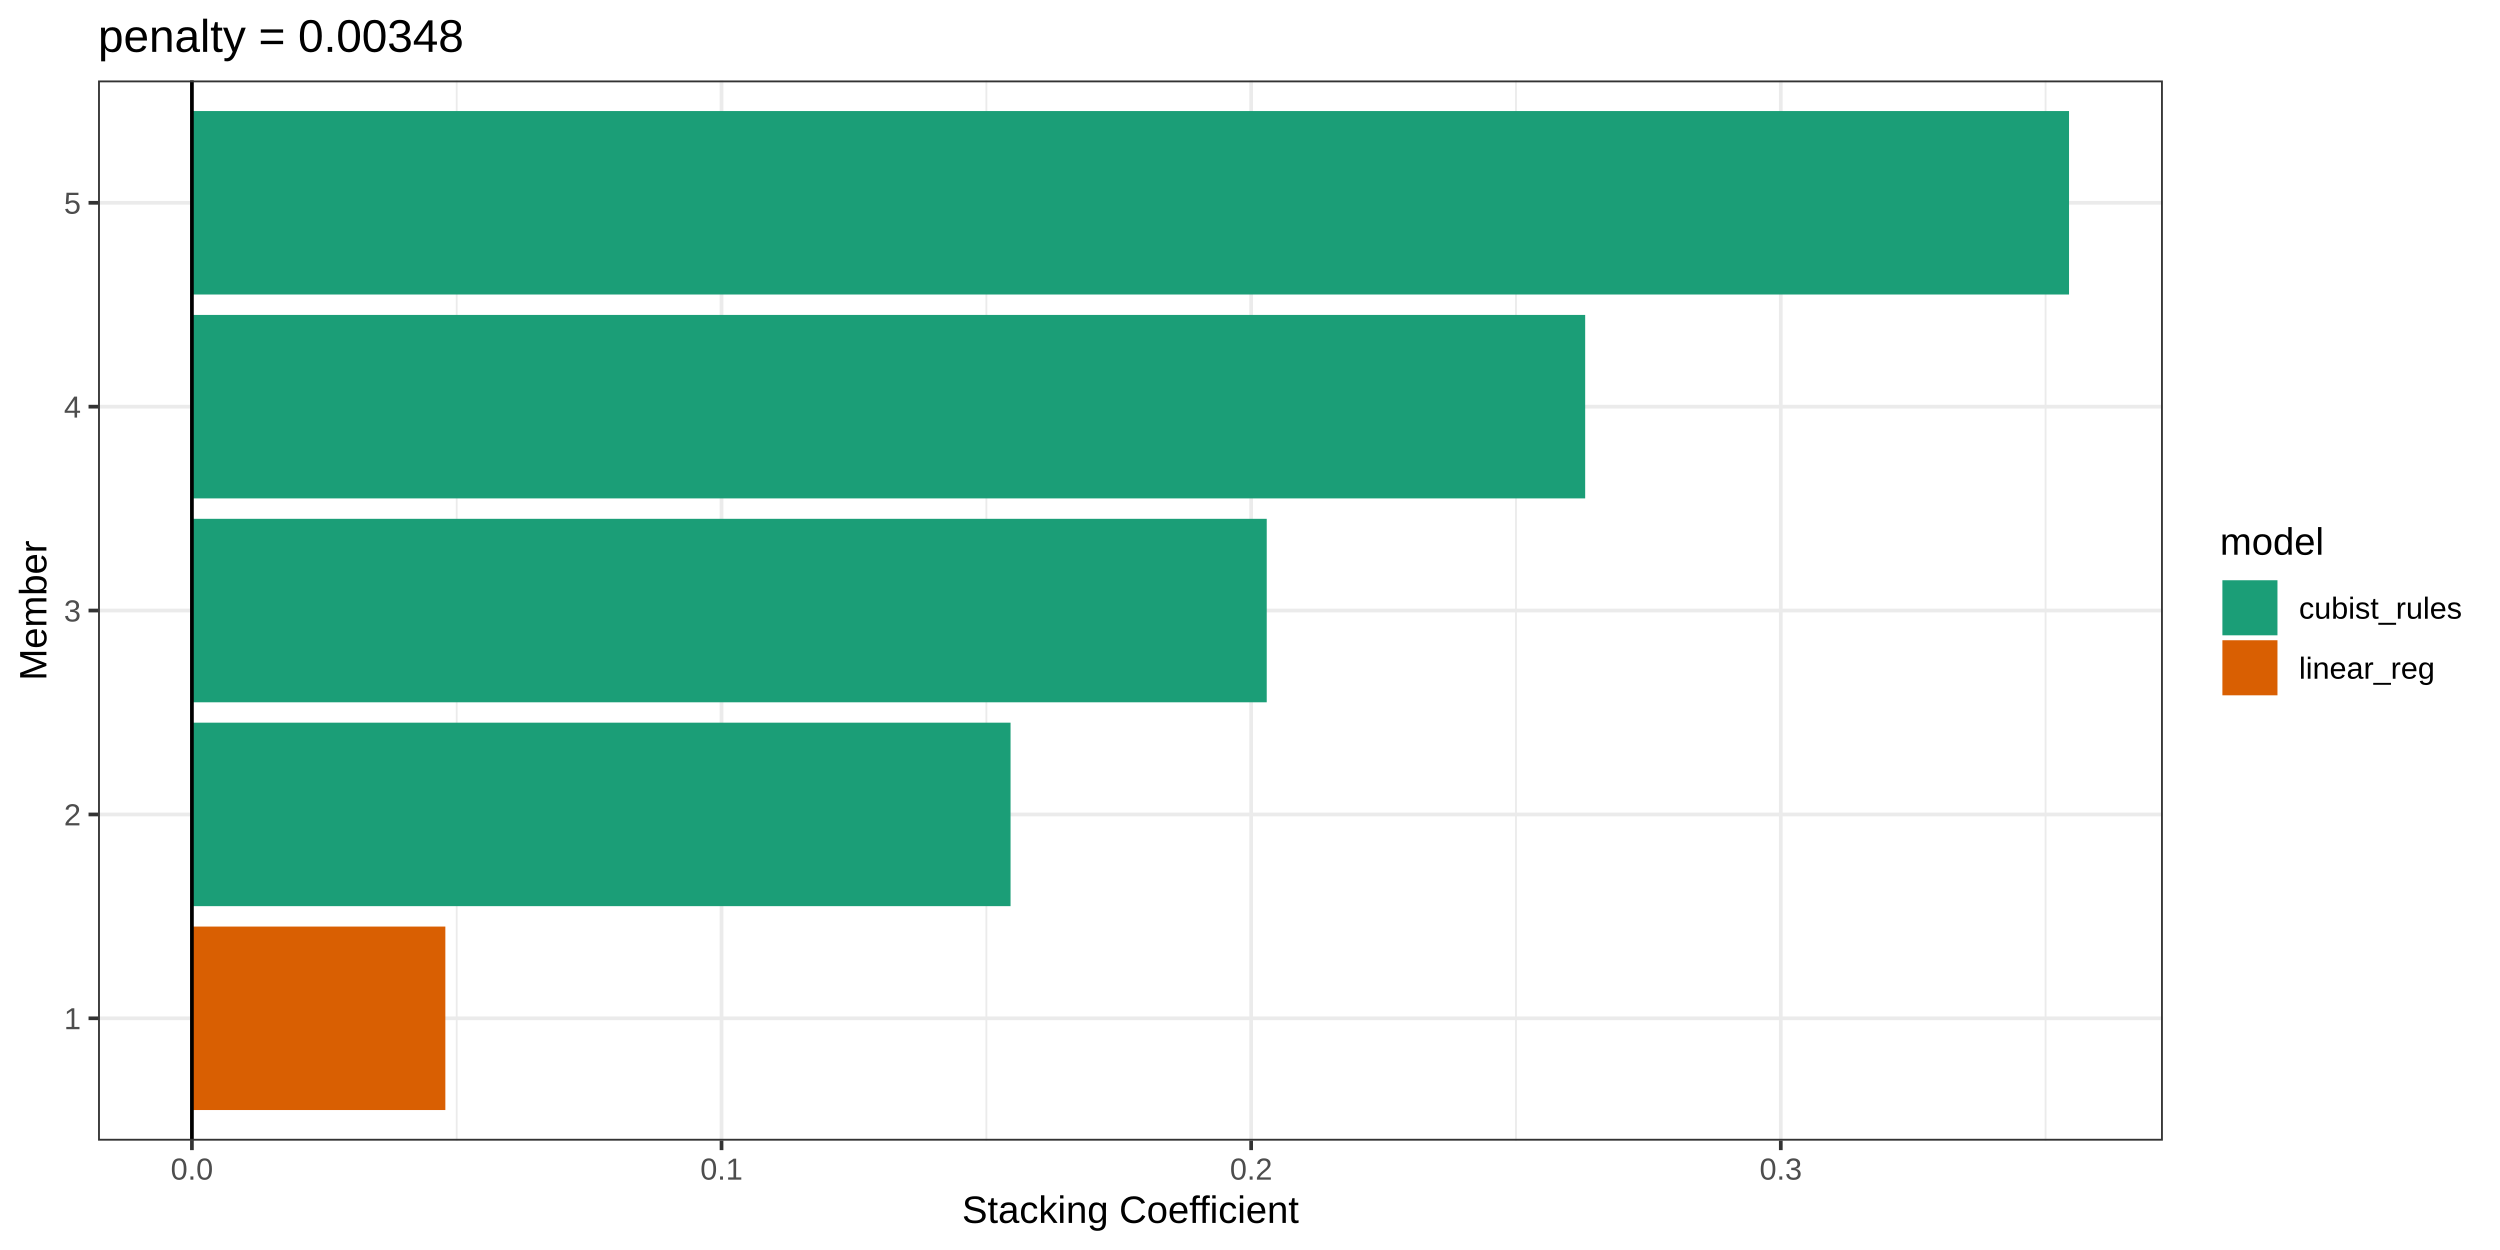
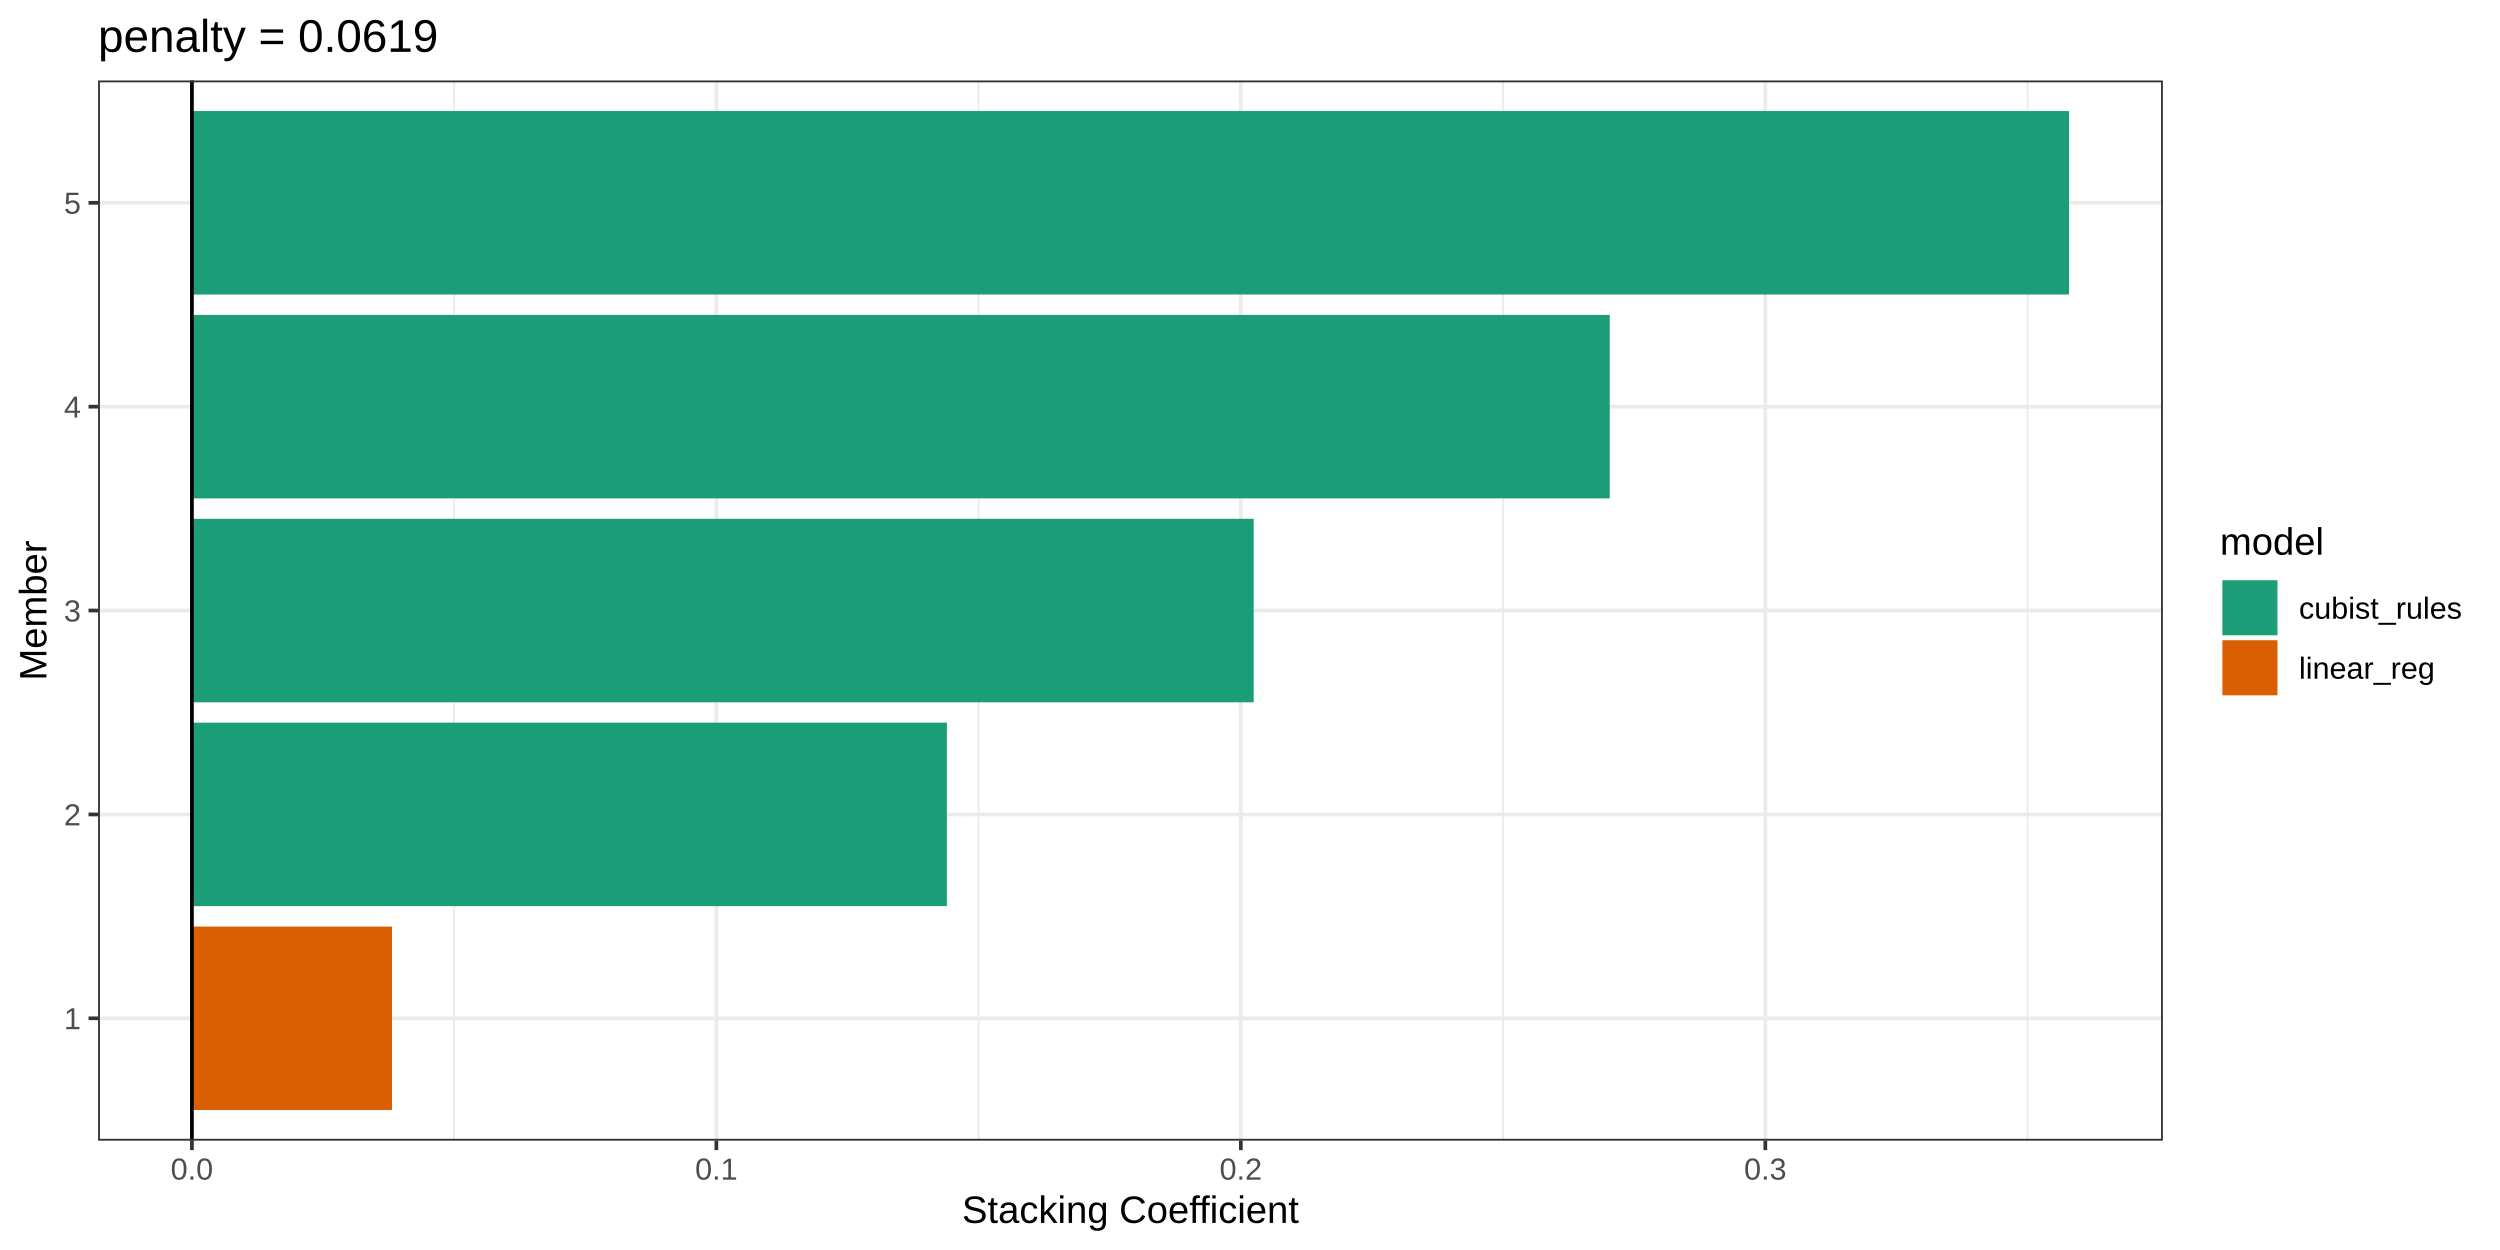
<svg xmlns="http://www.w3.org/2000/svg" width="720.00pt" height="360.00pt" viewBox="0 0 720.00 360.00">
  <g class="svglite">
    <defs>
      <style type="text/css">
    .svglite line, .svglite polyline, .svglite polygon, .svglite path, .svglite rect, .svglite circle {
      fill: none;
      stroke: #000000;
      stroke-linecap: round;
      stroke-linejoin: round;
      stroke-miterlimit: 10.00;
    }
    .svglite text {
      white-space: pre;
    }
    .svglite g.glyphgroup path {
      fill: inherit;
      stroke: none;
    }
  </style>
    </defs>
    <rect width="100%" height="100%" style="stroke: none; fill: #FFFFFF;" />
    <defs>
      <clipPath id="cpMC4wMHw3MjAuMDB8MC4wMHwzNjAuMDA=">
        <rect x="0.00" y="0.00" width="720.00" height="360.00" />
      </clipPath>
    </defs>
    <g clip-path="url(#cpMC4wMHw3MjAuMDB8MC4wMHwzNjAuMDA=)">
      <rect x="0.00" y="0.00" width="720.00" height="360.00" style="stroke-width: 1.07; stroke: #FFFFFF; fill: #FFFFFF;" />
    </g>
    <defs>
      <clipPath id="cpMjguMjR8NjIyLjkxfDIzLjE4fDMyOC41MA==">
        <rect x="28.24" y="23.18" width="594.67" height="305.33" />
      </clipPath>
    </defs>
    <g clip-path="url(#cpMjguMjR8NjIyLjkxfDIzLjE4fDMyOC41MA==)">
      <rect x="28.24" y="23.18" width="594.67" height="305.33" style="stroke-width: 1.07; stroke: none; fill: #FFFFFF;" />
-       <polyline points="131.53,328.50 131.53,23.18 " style="stroke-width: 0.53; stroke: #EBEBEB; stroke-linecap: butt;" />
-       <polyline points="284.07,328.50 284.07,23.18 " style="stroke-width: 0.53; stroke: #EBEBEB; stroke-linecap: butt;" />
-       <polyline points="436.60,328.50 436.60,23.18 " style="stroke-width: 0.53; stroke: #EBEBEB; stroke-linecap: butt;" />
-       <polyline points="589.13,328.50 589.13,23.18 " style="stroke-width: 0.53; stroke: #EBEBEB; stroke-linecap: butt;" />
+       <polyline points="130.79,328.50 130.79,23.18 " style="stroke-width: 0.53; stroke: #EBEBEB; stroke-linecap: butt;" />
+       <polyline points="281.84,328.50 281.84,23.18 " style="stroke-width: 0.53; stroke: #EBEBEB; stroke-linecap: butt;" />
+       <polyline points="432.88,328.50 432.88,23.18 " style="stroke-width: 0.53; stroke: #EBEBEB; stroke-linecap: butt;" />
+       <polyline points="583.93,328.50 583.93,23.18 " style="stroke-width: 0.53; stroke: #EBEBEB; stroke-linecap: butt;" />
      <polyline points="28.24,293.27 622.91,293.27 " style="stroke-width: 1.07; stroke: #EBEBEB; stroke-linecap: butt;" />
      <polyline points="28.24,234.56 622.91,234.56 " style="stroke-width: 1.07; stroke: #EBEBEB; stroke-linecap: butt;" />
      <polyline points="28.24,175.84 622.91,175.84 " style="stroke-width: 1.07; stroke: #EBEBEB; stroke-linecap: butt;" />
      <polyline points="28.24,117.12 622.91,117.12 " style="stroke-width: 1.07; stroke: #EBEBEB; stroke-linecap: butt;" />
      <polyline points="28.24,58.41 622.91,58.41 " style="stroke-width: 1.07; stroke: #EBEBEB; stroke-linecap: butt;" />
      <polyline points="55.27,328.50 55.27,23.18 " style="stroke-width: 1.07; stroke: #EBEBEB; stroke-linecap: butt;" />
-       <polyline points="207.80,328.50 207.80,23.18 " style="stroke-width: 1.07; stroke: #EBEBEB; stroke-linecap: butt;" />
-       <polyline points="360.33,328.50 360.33,23.18 " style="stroke-width: 1.07; stroke: #EBEBEB; stroke-linecap: butt;" />
-       <polyline points="512.87,328.50 512.87,23.18 " style="stroke-width: 1.07; stroke: #EBEBEB; stroke-linecap: butt;" />
-       <rect x="55.27" y="266.85" width="72.99" height="52.84" style="stroke-width: 1.07; stroke: none; stroke-linecap: butt; stroke-linejoin: miter; fill: #D95F02;" />
-       <rect x="55.27" y="208.13" width="235.77" height="52.84" style="stroke-width: 1.07; stroke: none; stroke-linecap: butt; stroke-linejoin: miter; fill: #1B9E77;" />
-       <rect x="55.27" y="149.42" width="309.55" height="52.84" style="stroke-width: 1.07; stroke: none; stroke-linecap: butt; stroke-linejoin: miter; fill: #1B9E77;" />
-       <rect x="55.27" y="90.70" width="401.26" height="52.84" style="stroke-width: 1.07; stroke: none; stroke-linecap: butt; stroke-linejoin: miter; fill: #1B9E77;" />
+       <polyline points="206.31,328.50 206.31,23.18 " style="stroke-width: 1.07; stroke: #EBEBEB; stroke-linecap: butt;" />
+       <polyline points="357.36,328.50 357.36,23.18 " style="stroke-width: 1.07; stroke: #EBEBEB; stroke-linecap: butt;" />
+       <polyline points="508.41,328.50 508.41,23.18 " style="stroke-width: 1.07; stroke: #EBEBEB; stroke-linecap: butt;" />
+       <rect x="55.27" y="266.85" width="57.62" height="52.84" style="stroke-width: 1.07; stroke: none; stroke-linecap: butt; stroke-linejoin: miter; fill: #D95F02;" />
+       <rect x="55.27" y="208.13" width="217.43" height="52.84" style="stroke-width: 1.07; stroke: none; stroke-linecap: butt; stroke-linejoin: miter; fill: #1B9E77;" />
+       <rect x="55.27" y="149.42" width="305.79" height="52.84" style="stroke-width: 1.07; stroke: none; stroke-linecap: butt; stroke-linejoin: miter; fill: #1B9E77;" />
+       <rect x="55.27" y="90.70" width="408.34" height="52.84" style="stroke-width: 1.07; stroke: none; stroke-linecap: butt; stroke-linejoin: miter; fill: #1B9E77;" />
      <rect x="55.27" y="31.98" width="540.61" height="52.84" style="stroke-width: 1.07; stroke: none; stroke-linecap: butt; stroke-linejoin: miter; fill: #1B9E77;" />
      <line x1="55.27" y1="328.50" x2="55.27" y2="23.18" style="stroke-width: 1.07; stroke-linecap: butt;" />
      <rect x="28.24" y="23.18" width="594.67" height="305.33" style="stroke-width: 1.07; stroke: #333333;" />
    </g>
    <g clip-path="url(#cpMC4wMHw3MjAuMDB8MC4wMHwzNjAuMDA=)">
      <text x="23.31" y="296.42" text-anchor="end" style="font-size: 8.80px;fill: #4D4D4D; font-family: &quot;Arial&quot;;" textLength="4.89px" lengthAdjust="spacingAndGlyphs">1</text>
      <text x="23.31" y="237.71" text-anchor="end" style="font-size: 8.80px;fill: #4D4D4D; font-family: &quot;Arial&quot;;" textLength="4.89px" lengthAdjust="spacingAndGlyphs">2</text>
      <text x="23.31" y="178.99" text-anchor="end" style="font-size: 8.80px;fill: #4D4D4D; font-family: &quot;Arial&quot;;" textLength="4.89px" lengthAdjust="spacingAndGlyphs">3</text>
      <text x="23.31" y="120.27" text-anchor="end" style="font-size: 8.80px;fill: #4D4D4D; font-family: &quot;Arial&quot;;" textLength="4.89px" lengthAdjust="spacingAndGlyphs">4</text>
      <text x="23.31" y="61.56" text-anchor="end" style="font-size: 8.80px;fill: #4D4D4D; font-family: &quot;Arial&quot;;" textLength="4.89px" lengthAdjust="spacingAndGlyphs">5</text>
      <polyline points="25.50,293.27 28.24,293.27 " style="stroke-width: 1.07; stroke: #333333; stroke-linecap: butt;" />
      <polyline points="25.50,234.56 28.24,234.56 " style="stroke-width: 1.07; stroke: #333333; stroke-linecap: butt;" />
      <polyline points="25.50,175.84 28.24,175.84 " style="stroke-width: 1.07; stroke: #333333; stroke-linecap: butt;" />
      <polyline points="25.50,117.12 28.24,117.12 " style="stroke-width: 1.07; stroke: #333333; stroke-linecap: butt;" />
      <polyline points="25.50,58.41 28.24,58.41 " style="stroke-width: 1.07; stroke: #333333; stroke-linecap: butt;" />
      <polyline points="55.27,331.24 55.27,328.50 " style="stroke-width: 1.07; stroke: #333333; stroke-linecap: butt;" />
-       <polyline points="207.80,331.24 207.80,328.50 " style="stroke-width: 1.07; stroke: #333333; stroke-linecap: butt;" />
-       <polyline points="360.33,331.24 360.33,328.50 " style="stroke-width: 1.07; stroke: #333333; stroke-linecap: butt;" />
-       <polyline points="512.87,331.24 512.87,328.50 " style="stroke-width: 1.07; stroke: #333333; stroke-linecap: butt;" />
+       <polyline points="206.31,331.24 206.31,328.50 " style="stroke-width: 1.07; stroke: #333333; stroke-linecap: butt;" />
+       <polyline points="357.36,331.24 357.36,328.50 " style="stroke-width: 1.07; stroke: #333333; stroke-linecap: butt;" />
+       <polyline points="508.41,331.24 508.41,328.50 " style="stroke-width: 1.07; stroke: #333333; stroke-linecap: butt;" />
      <text x="55.27" y="339.74" text-anchor="middle" style="font-size: 8.80px;fill: #4D4D4D; font-family: &quot;Arial&quot;;" textLength="12.22px" lengthAdjust="spacingAndGlyphs">0.0</text>
-       <text x="207.80" y="339.74" text-anchor="middle" style="font-size: 8.80px;fill: #4D4D4D; font-family: &quot;Arial&quot;;" textLength="12.22px" lengthAdjust="spacingAndGlyphs">0.1</text>
-       <text x="360.33" y="339.74" text-anchor="middle" style="font-size: 8.80px;fill: #4D4D4D; font-family: &quot;Arial&quot;;" textLength="12.22px" lengthAdjust="spacingAndGlyphs">0.2</text>
-       <text x="512.87" y="339.74" text-anchor="middle" style="font-size: 8.80px;fill: #4D4D4D; font-family: &quot;Arial&quot;;" textLength="12.22px" lengthAdjust="spacingAndGlyphs">0.3</text>
+       <text x="206.31" y="339.74" text-anchor="middle" style="font-size: 8.80px;fill: #4D4D4D; font-family: &quot;Arial&quot;;" textLength="12.22px" lengthAdjust="spacingAndGlyphs">0.1</text>
+       <text x="357.36" y="339.74" text-anchor="middle" style="font-size: 8.80px;fill: #4D4D4D; font-family: &quot;Arial&quot;;" textLength="12.22px" lengthAdjust="spacingAndGlyphs">0.2</text>
+       <text x="508.41" y="339.74" text-anchor="middle" style="font-size: 8.80px;fill: #4D4D4D; font-family: &quot;Arial&quot;;" textLength="12.22px" lengthAdjust="spacingAndGlyphs">0.3</text>
      <text x="325.57" y="352.20" text-anchor="middle" style="font-size: 11.00px; font-family: &quot;Arial&quot;;" textLength="97.08px" lengthAdjust="spacingAndGlyphs">Stacking Coefficient</text>
      <text transform="translate(13.36,175.84) rotate(-90)" text-anchor="middle" style="font-size: 11.00px; font-family: &quot;Arial&quot;;" textLength="40.34px" lengthAdjust="spacingAndGlyphs">Member</text>
      <rect x="633.86" y="145.24" width="80.66" height="61.19" style="stroke-width: 1.07; stroke: none; fill: #FFFFFF;" />
      <text x="639.34" y="159.76" style="font-size: 11.00px; font-family: &quot;Arial&quot;;" textLength="29.97px" lengthAdjust="spacingAndGlyphs">model</text>
      <rect x="639.34" y="166.40" width="17.28" height="17.28" style="stroke-width: 1.07; stroke: none; fill: #FFFFFF;" />
      <rect x="640.05" y="167.11" width="15.86" height="15.86" style="stroke-width: 1.07; stroke: none; stroke-linecap: butt; stroke-linejoin: miter; fill: #1B9E77;" />
      <rect x="639.34" y="183.68" width="17.28" height="17.28" style="stroke-width: 1.07; stroke: none; fill: #FFFFFF;" />
      <rect x="640.05" y="184.39" width="15.86" height="15.86" style="stroke-width: 1.07; stroke: none; stroke-linecap: butt; stroke-linejoin: miter; fill: #D95F02;" />
      <text x="662.10" y="178.19" style="font-size: 8.80px; font-family: &quot;Arial&quot;;" textLength="46.94px" lengthAdjust="spacingAndGlyphs">cubist_rules</text>
      <text x="662.10" y="195.47" style="font-size: 8.80px; font-family: &quot;Arial&quot;;" textLength="39.09px" lengthAdjust="spacingAndGlyphs">linear_reg</text>
-       <text x="28.24" y="14.93" style="font-size: 13.20px; font-family: &quot;Arial&quot;;" textLength="105.14px" lengthAdjust="spacingAndGlyphs">penalty = 0.00348</text>
+       <text x="28.24" y="14.93" style="font-size: 13.20px; font-family: &quot;Arial&quot;;" textLength="97.81px" lengthAdjust="spacingAndGlyphs">penalty = 0.0619</text>
    </g>
  </g>
</svg>
